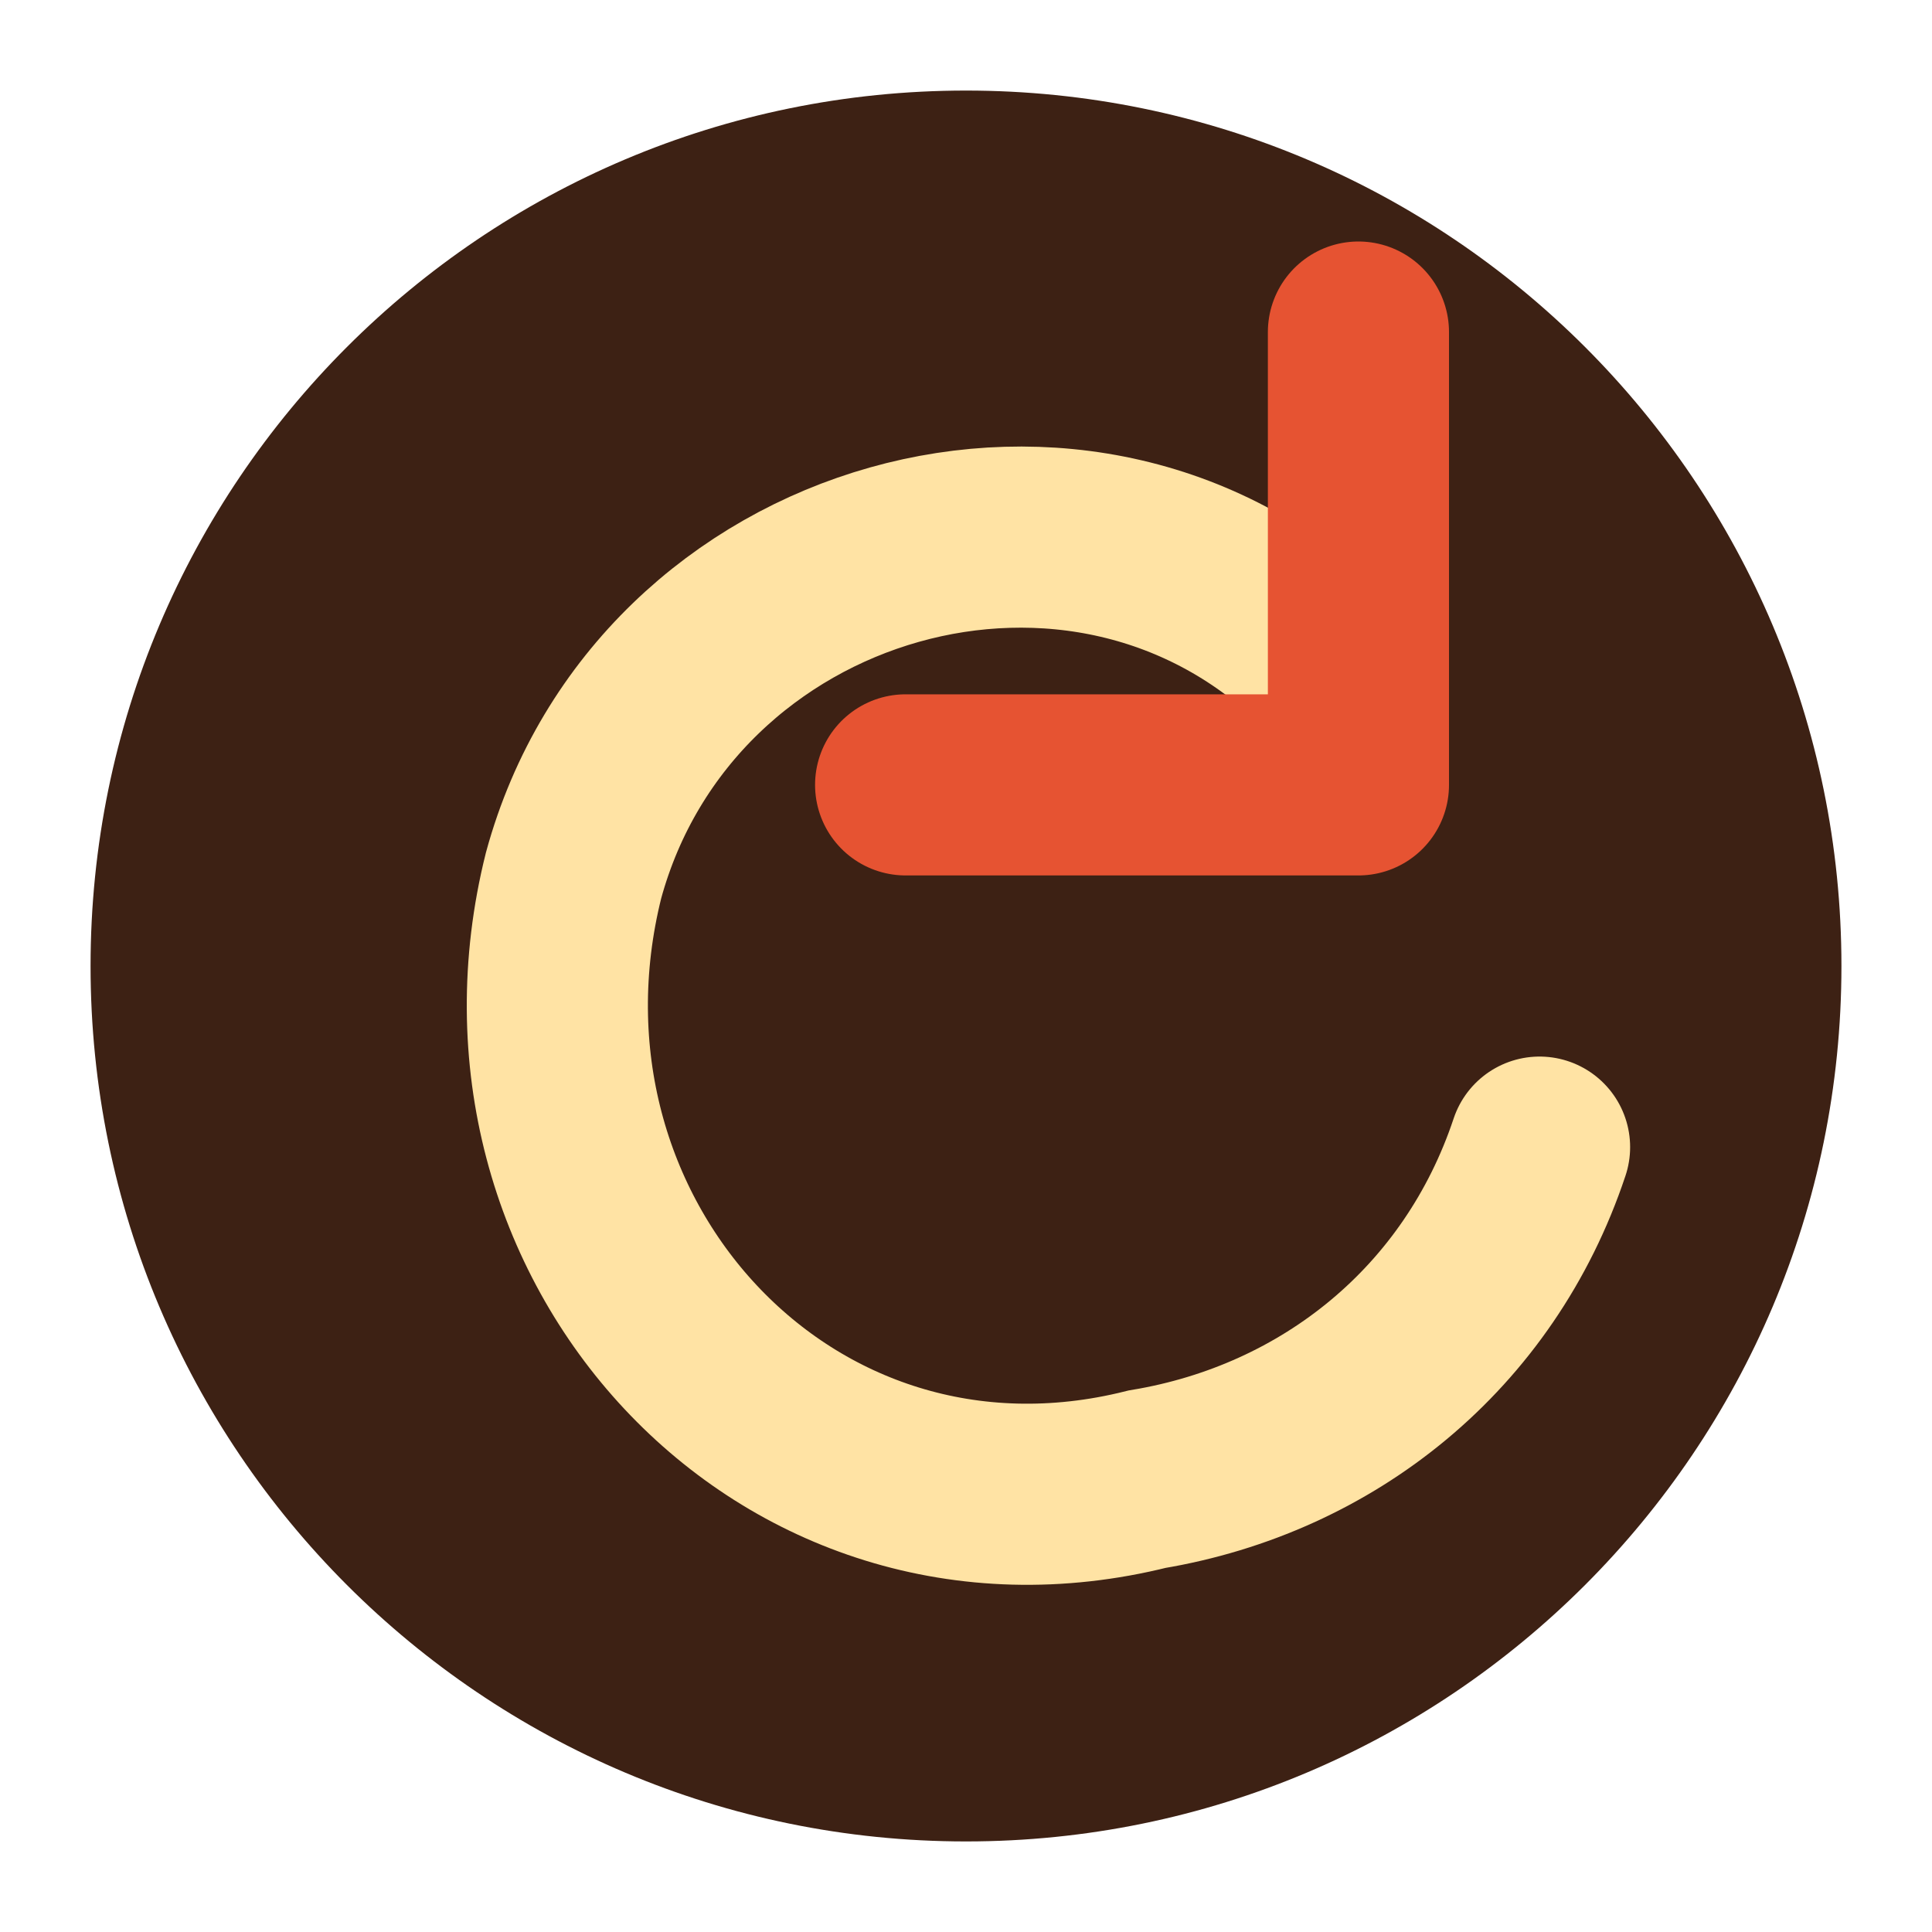
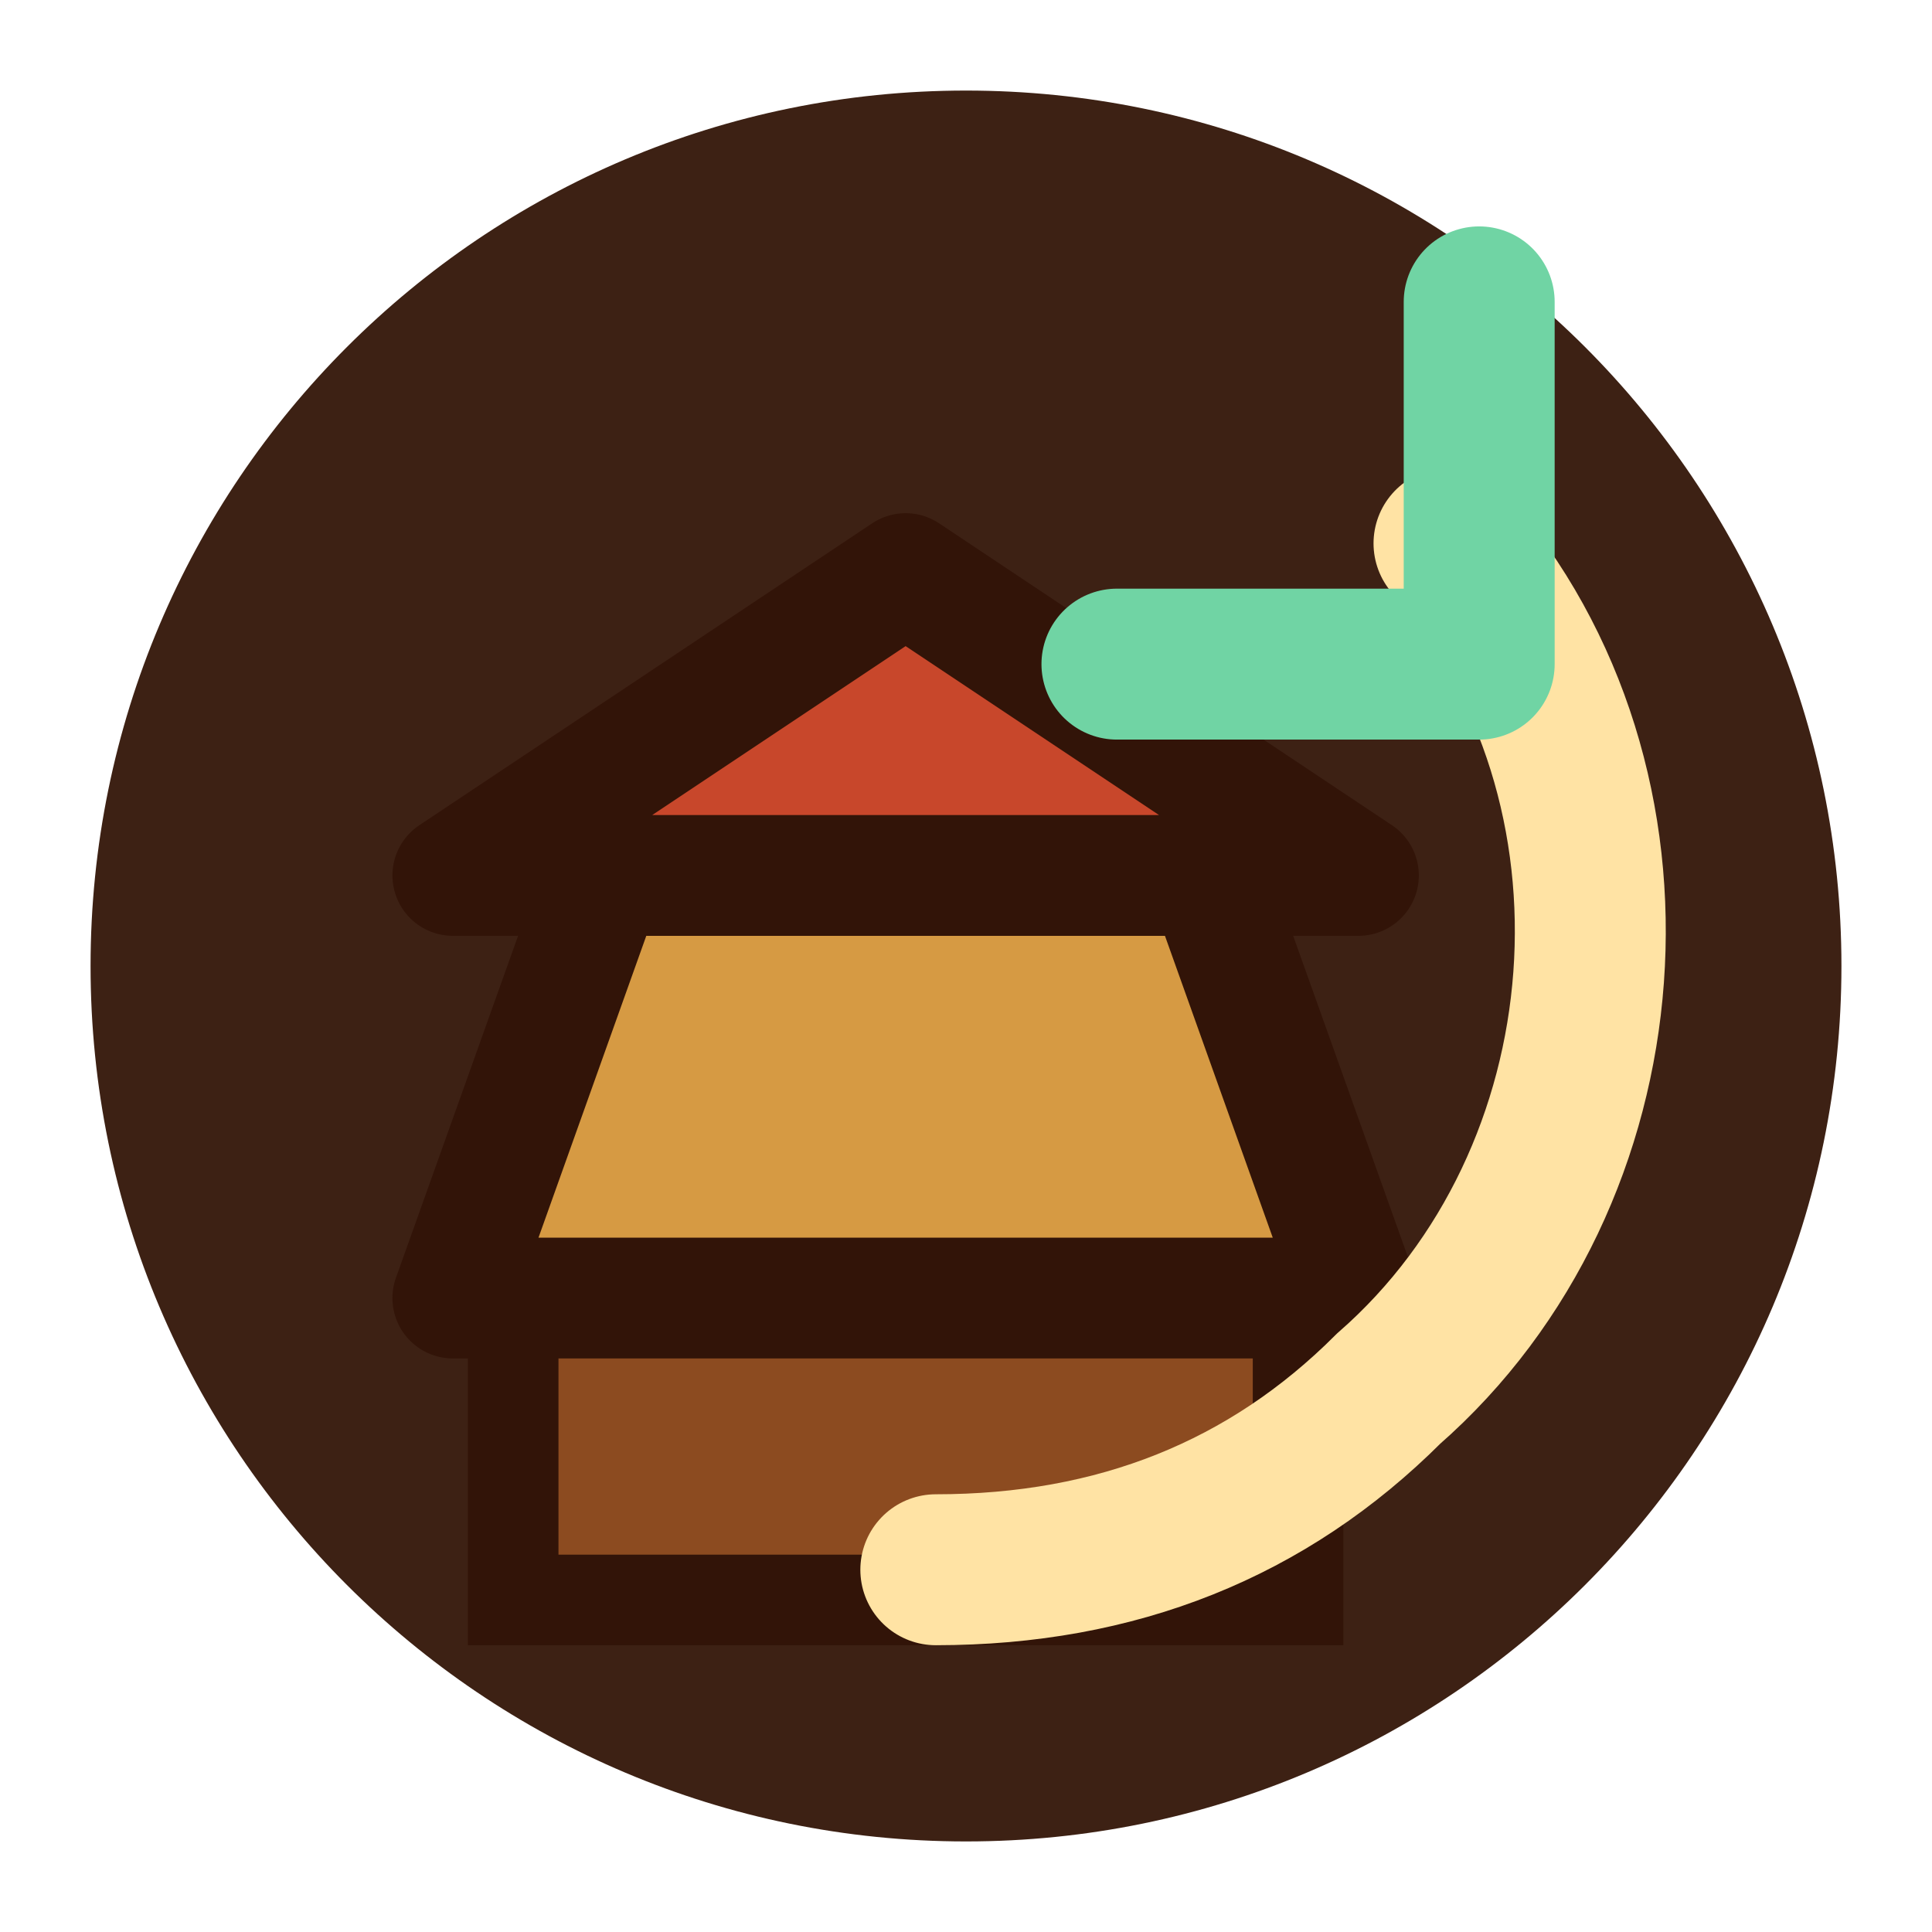
- <svg xmlns="http://www.w3.org/2000/svg" viewBox="0 0 64 64" role="img" aria-label="重開圖標">
+ <svg xmlns="http://www.w3.org/2000/svg" viewBox="0 0 64 64" role="img" aria-label="重整城防圖標">
  <circle cx="32" cy="32" r="29" fill="#3d2114" />
-   <path d="M44 22c-8-8-22-4-25 7-3 12 7 23 19 20 6-1 11-5 13-11" fill="none" stroke="#ffe3a4" stroke-width="6" stroke-linecap="round" />
-   <path d="M45 11v15H30" fill="none" stroke="#e65332" stroke-width="6" stroke-linecap="round" stroke-linejoin="round" />
+   <path d="M17 43h26v10H17z" fill="#8c4b20" stroke="#321408" stroke-width="3" />
+   <path d="M20 29h20l5 14H15z" fill="#d69a43" stroke="#321408" stroke-width="4" stroke-linejoin="round" />
+   <path d="M15 29l15-10 15 10z" fill="#c8472b" stroke="#321408" stroke-width="4" stroke-linejoin="round" />
+   <path d="M48 18c7 8 6 21-2 28-4 4-9 6-15 6" fill="none" stroke="#ffe3a4" stroke-width="5" stroke-linecap="round" />
+   <path d="M49 10v12H37" fill="none" stroke="#70d4a4" stroke-width="5" stroke-linecap="round" stroke-linejoin="round" />
</svg>
